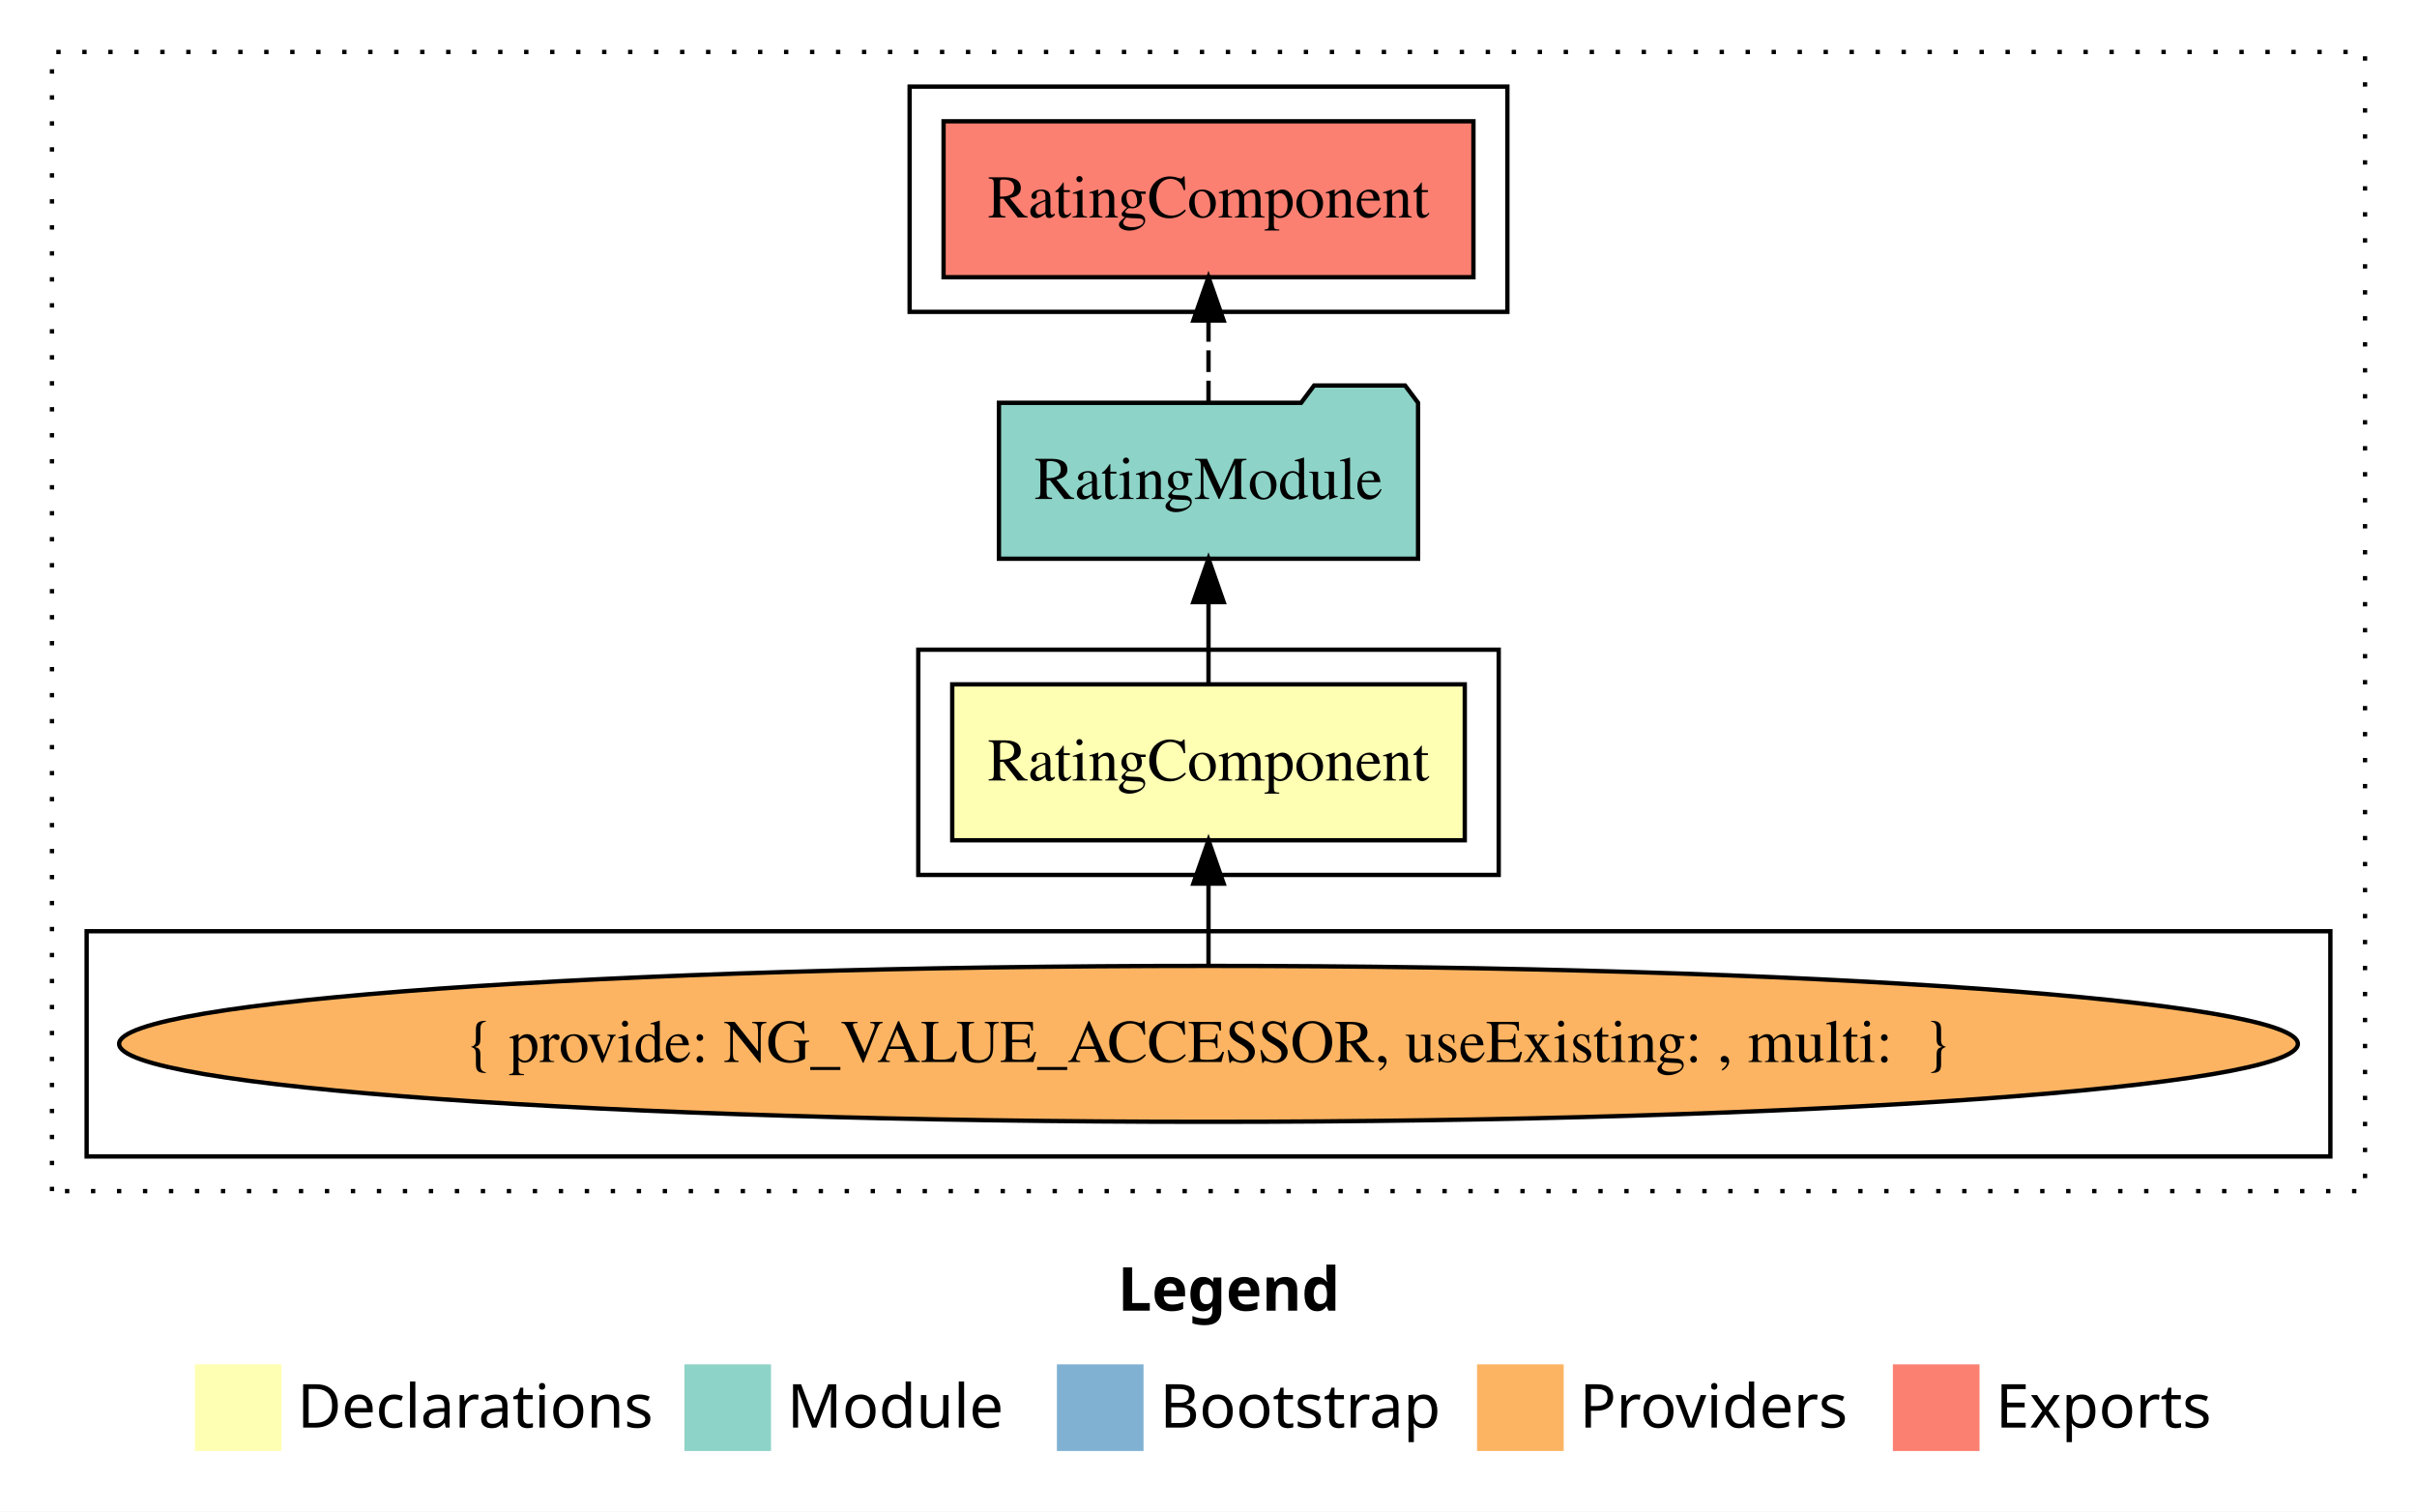
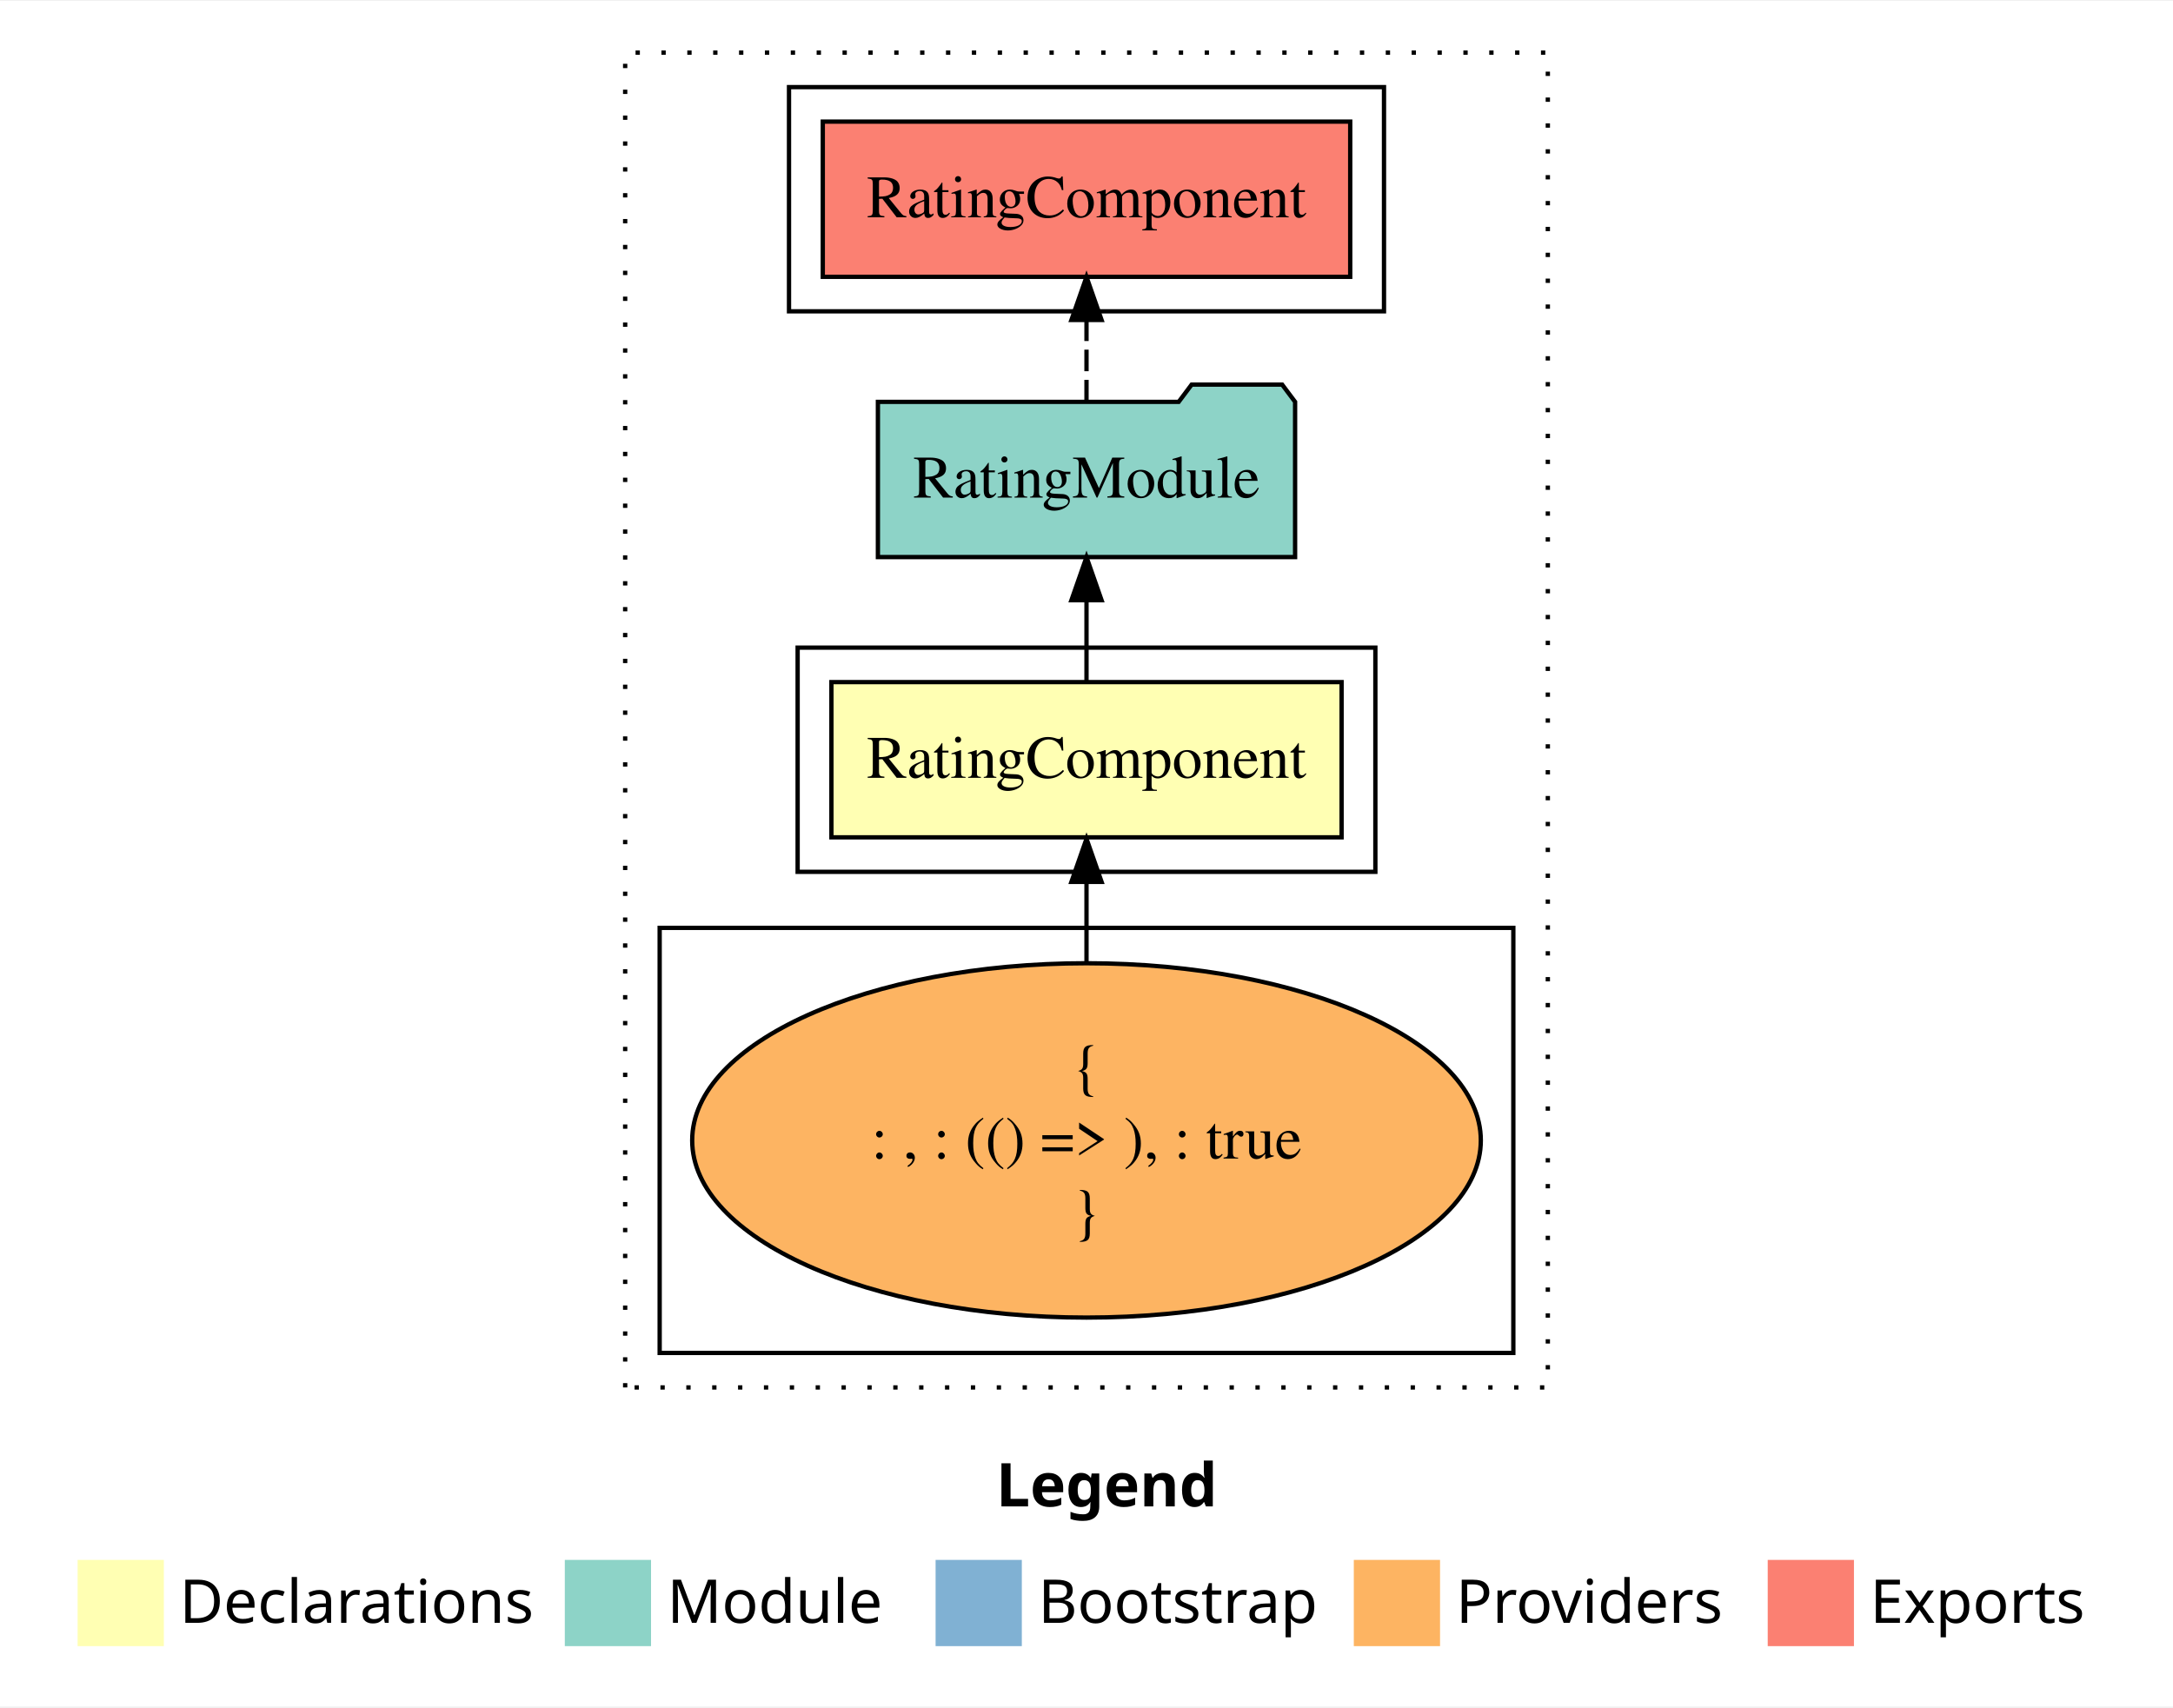
- <svg xmlns="http://www.w3.org/2000/svg" width="558pt" height="349pt" viewBox="0.00 0.00 558.00 349.00">
-   <g id="graph0" class="graph" transform="scale(1 1) rotate(0) translate(4 345)">
-     <polygon fill="#ffffff" stroke="transparent" points="-4,4 -4,-345 554,-345 554,4 -4,4" />
-     <text text-anchor="start" x="254.009" y="-42.4" font-family="sans-serif" font-weight="bold" font-size="14.00" fill="#000000">Legend</text>
-     <polygon fill="#ffffb3" stroke="transparent" points="41,-10 41,-30 61,-30 61,-10 41,-10" />
-     <text text-anchor="start" x="64.629" y="-15.4" font-family="sans-serif" font-size="14.00" fill="#000000">  Declarations</text>
-     <polygon fill="#8dd3c7" stroke="transparent" points="154,-10 154,-30 174,-30 174,-10 154,-10" />
-     <text text-anchor="start" x="177.725" y="-15.4" font-family="sans-serif" font-size="14.00" fill="#000000">  Module</text>
-     <polygon fill="#80b1d3" stroke="transparent" points="240,-10 240,-30 260,-30 260,-10 240,-10" />
-     <text text-anchor="start" x="263.781" y="-15.4" font-family="sans-serif" font-size="14.00" fill="#000000">  Bootstrap</text>
-     <polygon fill="#fdb462" stroke="transparent" points="337,-10 337,-30 357,-30 357,-10 337,-10" />
-     <text text-anchor="start" x="360.673" y="-15.4" font-family="sans-serif" font-size="14.00" fill="#000000">  Providers</text>
-     <polygon fill="#fb8072" stroke="transparent" points="433,-10 433,-30 453,-30 453,-10 433,-10" />
-     <text text-anchor="start" x="456.726" y="-15.4" font-family="sans-serif" font-size="14.00" fill="#000000">  Exports</text>
+ <svg xmlns="http://www.w3.org/2000/svg" width="504pt" height="396pt" viewBox="0.00 0.00 504.00 395.59">
+   <g id="graph0" class="graph" transform="scale(1 1) rotate(0) translate(4 391.5901)">
+     <polygon fill="#ffffff" stroke="transparent" points="-4,4 -4,-391.59 500,-391.59 500,4 -4,4" />
+     <text text-anchor="start" x="227.009" y="-42.4" font-family="sans-serif" font-weight="bold" font-size="14.00" fill="#000000">Legend</text>
+     <polygon fill="#ffffb3" stroke="transparent" points="14,-10 14,-30 34,-30 34,-10 14,-10" />
+     <text text-anchor="start" x="37.629" y="-15.4" font-family="sans-serif" font-size="14.00" fill="#000000">  Declarations</text>
+     <polygon fill="#8dd3c7" stroke="transparent" points="127,-10 127,-30 147,-30 147,-10 127,-10" />
+     <text text-anchor="start" x="150.725" y="-15.4" font-family="sans-serif" font-size="14.00" fill="#000000">  Module</text>
+     <polygon fill="#80b1d3" stroke="transparent" points="213,-10 213,-30 233,-30 233,-10 213,-10" />
+     <text text-anchor="start" x="236.781" y="-15.4" font-family="sans-serif" font-size="14.00" fill="#000000">  Bootstrap</text>
+     <polygon fill="#fdb462" stroke="transparent" points="310,-10 310,-30 330,-30 330,-10 310,-10" />
+     <text text-anchor="start" x="333.673" y="-15.4" font-family="sans-serif" font-size="14.00" fill="#000000">  Providers</text>
+     <polygon fill="#fb8072" stroke="transparent" points="406,-10 406,-30 426,-30 426,-10 406,-10" />
+     <text text-anchor="start" x="429.726" y="-15.4" font-family="sans-serif" font-size="14.00" fill="#000000">  Exports</text>
    <g id="clust1" class="cluster">
-       <polygon fill="none" stroke="#000000" stroke-dasharray="1,5" points="8,-70 8,-333 542,-333 542,-70 8,-70" />
+       <polygon fill="none" stroke="#000000" stroke-dasharray="1,5" points="141,-70 141,-379.59 355,-379.59 355,-70 141,-70" />
    </g>
    <g id="clust2" class="cluster">
-       <polygon fill="none" stroke="#000000" points="208,-143 208,-195 342,-195 342,-143 208,-143" />
+       <polygon fill="none" stroke="#000000" points="181,-189.59 181,-241.59 315,-241.59 315,-189.59 181,-189.59" />
    </g>
    <g id="clust3" class="cluster">
-       <polygon fill="none" stroke="#000000" points="16,-78 16,-130 534,-130 534,-78 16,-78" />
+       <polygon fill="none" stroke="#000000" points="149,-78 149,-176.59 347,-176.59 347,-78 149,-78" />
    </g>
    <g id="clust5" class="cluster">
-       <polygon fill="none" stroke="#000000" points="206,-273 206,-325 344,-325 344,-273 206,-273" />
+       <polygon fill="none" stroke="#000000" points="179,-319.59 179,-371.59 317,-371.59 317,-319.59 179,-319.59" />
    </g>
    <g id="node1" class="node">
-       <polygon fill="#ffffb3" stroke="#000000" points="334.165,-187 215.835,-187 215.835,-151 334.165,-151 334.165,-187" />
-       <text text-anchor="middle" x="275" y="-164.8" font-family="Times,serif" font-size="14.00" fill="#000000">RatingComponent</text>
+       <polygon fill="#ffffb3" stroke="#000000" points="307.165,-233.59 188.835,-233.59 188.835,-197.59 307.165,-197.59 307.165,-233.59" />
+       <text text-anchor="middle" x="248" y="-211.39" font-family="Times,serif" font-size="14.00" fill="#000000">RatingComponent</text>
    </g>
    <g id="node2" class="node">
-       <polygon fill="#8dd3c7" stroke="#000000" points="323.382,-252 320.382,-256 299.382,-256 296.382,-252 226.618,-252 226.618,-216 323.382,-216 323.382,-252" />
-       <text text-anchor="middle" x="275" y="-229.8" font-family="Times,serif" font-size="14.00" fill="#000000">RatingModule</text>
+       <polygon fill="#8dd3c7" stroke="#000000" points="296.382,-298.59 293.382,-302.59 272.382,-302.59 269.382,-298.59 199.618,-298.59 199.618,-262.59 296.382,-262.59 296.382,-298.59" />
+       <text text-anchor="middle" x="248" y="-276.39" font-family="Times,serif" font-size="14.00" fill="#000000">RatingModule</text>
    </g>
    <g id="edge1" class="edge">
-       <path fill="none" stroke="#000000" d="M275,-187.106C275,-187.106 275,-205.991 275,-205.991" />
-       <polygon fill="#000000" stroke="#000000" points="271.5,-205.991 275,-215.991 278.5,-205.991 271.5,-205.991" />
+       <path fill="none" stroke="#000000" d="M248,-233.696C248,-233.696 248,-252.581 248,-252.581" />
+       <polygon fill="#000000" stroke="#000000" points="244.5,-252.581 248,-262.581 251.5,-252.581 244.5,-252.581" />
    </g>
    <g id="node4" class="node">
-       <polygon fill="#fb8072" stroke="#000000" points="336.165,-317 213.835,-317 213.835,-281 336.165,-281 336.165,-317" />
-       <text text-anchor="middle" x="275" y="-294.8" font-family="Times,serif" font-size="14.00" fill="#000000">RatingComponent </text>
+       <polygon fill="#fb8072" stroke="#000000" points="309.165,-363.59 186.835,-363.59 186.835,-327.59 309.165,-327.59 309.165,-363.59" />
+       <text text-anchor="middle" x="248" y="-341.39" font-family="Times,serif" font-size="14.00" fill="#000000">RatingComponent </text>
    </g>
    <g id="edge3" class="edge">
-       <path fill="none" stroke="#000000" stroke-dasharray="5,2" d="M275,-252.106C275,-252.106 275,-270.991 275,-270.991" />
-       <polygon fill="#000000" stroke="#000000" points="271.5,-270.991 275,-280.991 278.5,-270.991 271.5,-270.991" />
+       <path fill="none" stroke="#000000" stroke-dasharray="5,2" d="M248,-298.696C248,-298.696 248,-317.581 248,-317.581" />
+       <polygon fill="#000000" stroke="#000000" points="244.5,-317.581 248,-327.581 251.5,-317.581 244.5,-317.581" />
    </g>
    <g id="node3" class="node">
-       <ellipse fill="#fdb462" stroke="#000000" cx="275" cy="-104" rx="251.499" ry="18" />
-       <text text-anchor="middle" x="275" y="-99.8" font-family="Times,serif" font-size="14.00" fill="#000000">{ provide: NG_VALUE_ACCESSOR, useExisting: , multi:  }</text>
+       <ellipse fill="#fdb462" stroke="#000000" cx="248" cy="-127.295" rx="91.456" ry="41.091" />
+       <text text-anchor="middle" x="248" y="-139.895" font-family="Times,serif" font-size="14.00" fill="#000000">{</text>
+       <text text-anchor="middle" x="248" y="-123.095" font-family="Times,serif" font-size="14.00" fill="#000000">    : , : (() =&gt; ), : true</text>
+       <text text-anchor="middle" x="248" y="-106.295" font-family="Times,serif" font-size="14.00" fill="#000000">}</text>
    </g>
    <g id="edge2" class="edge">
-       <path fill="none" stroke="#000000" d="M275,-122.106C275,-122.106 275,-140.991 275,-140.991" />
-       <polygon fill="#000000" stroke="#000000" points="271.5,-140.991 275,-150.991 278.5,-140.991 271.5,-140.991" />
+       <path fill="none" stroke="#000000" d="M248,-168.599C248,-168.599 248,-187.255 248,-187.255" />
+       <polygon fill="#000000" stroke="#000000" points="244.5,-187.255 248,-197.255 251.5,-187.255 244.5,-187.255" />
    </g>
  </g>
</svg>
